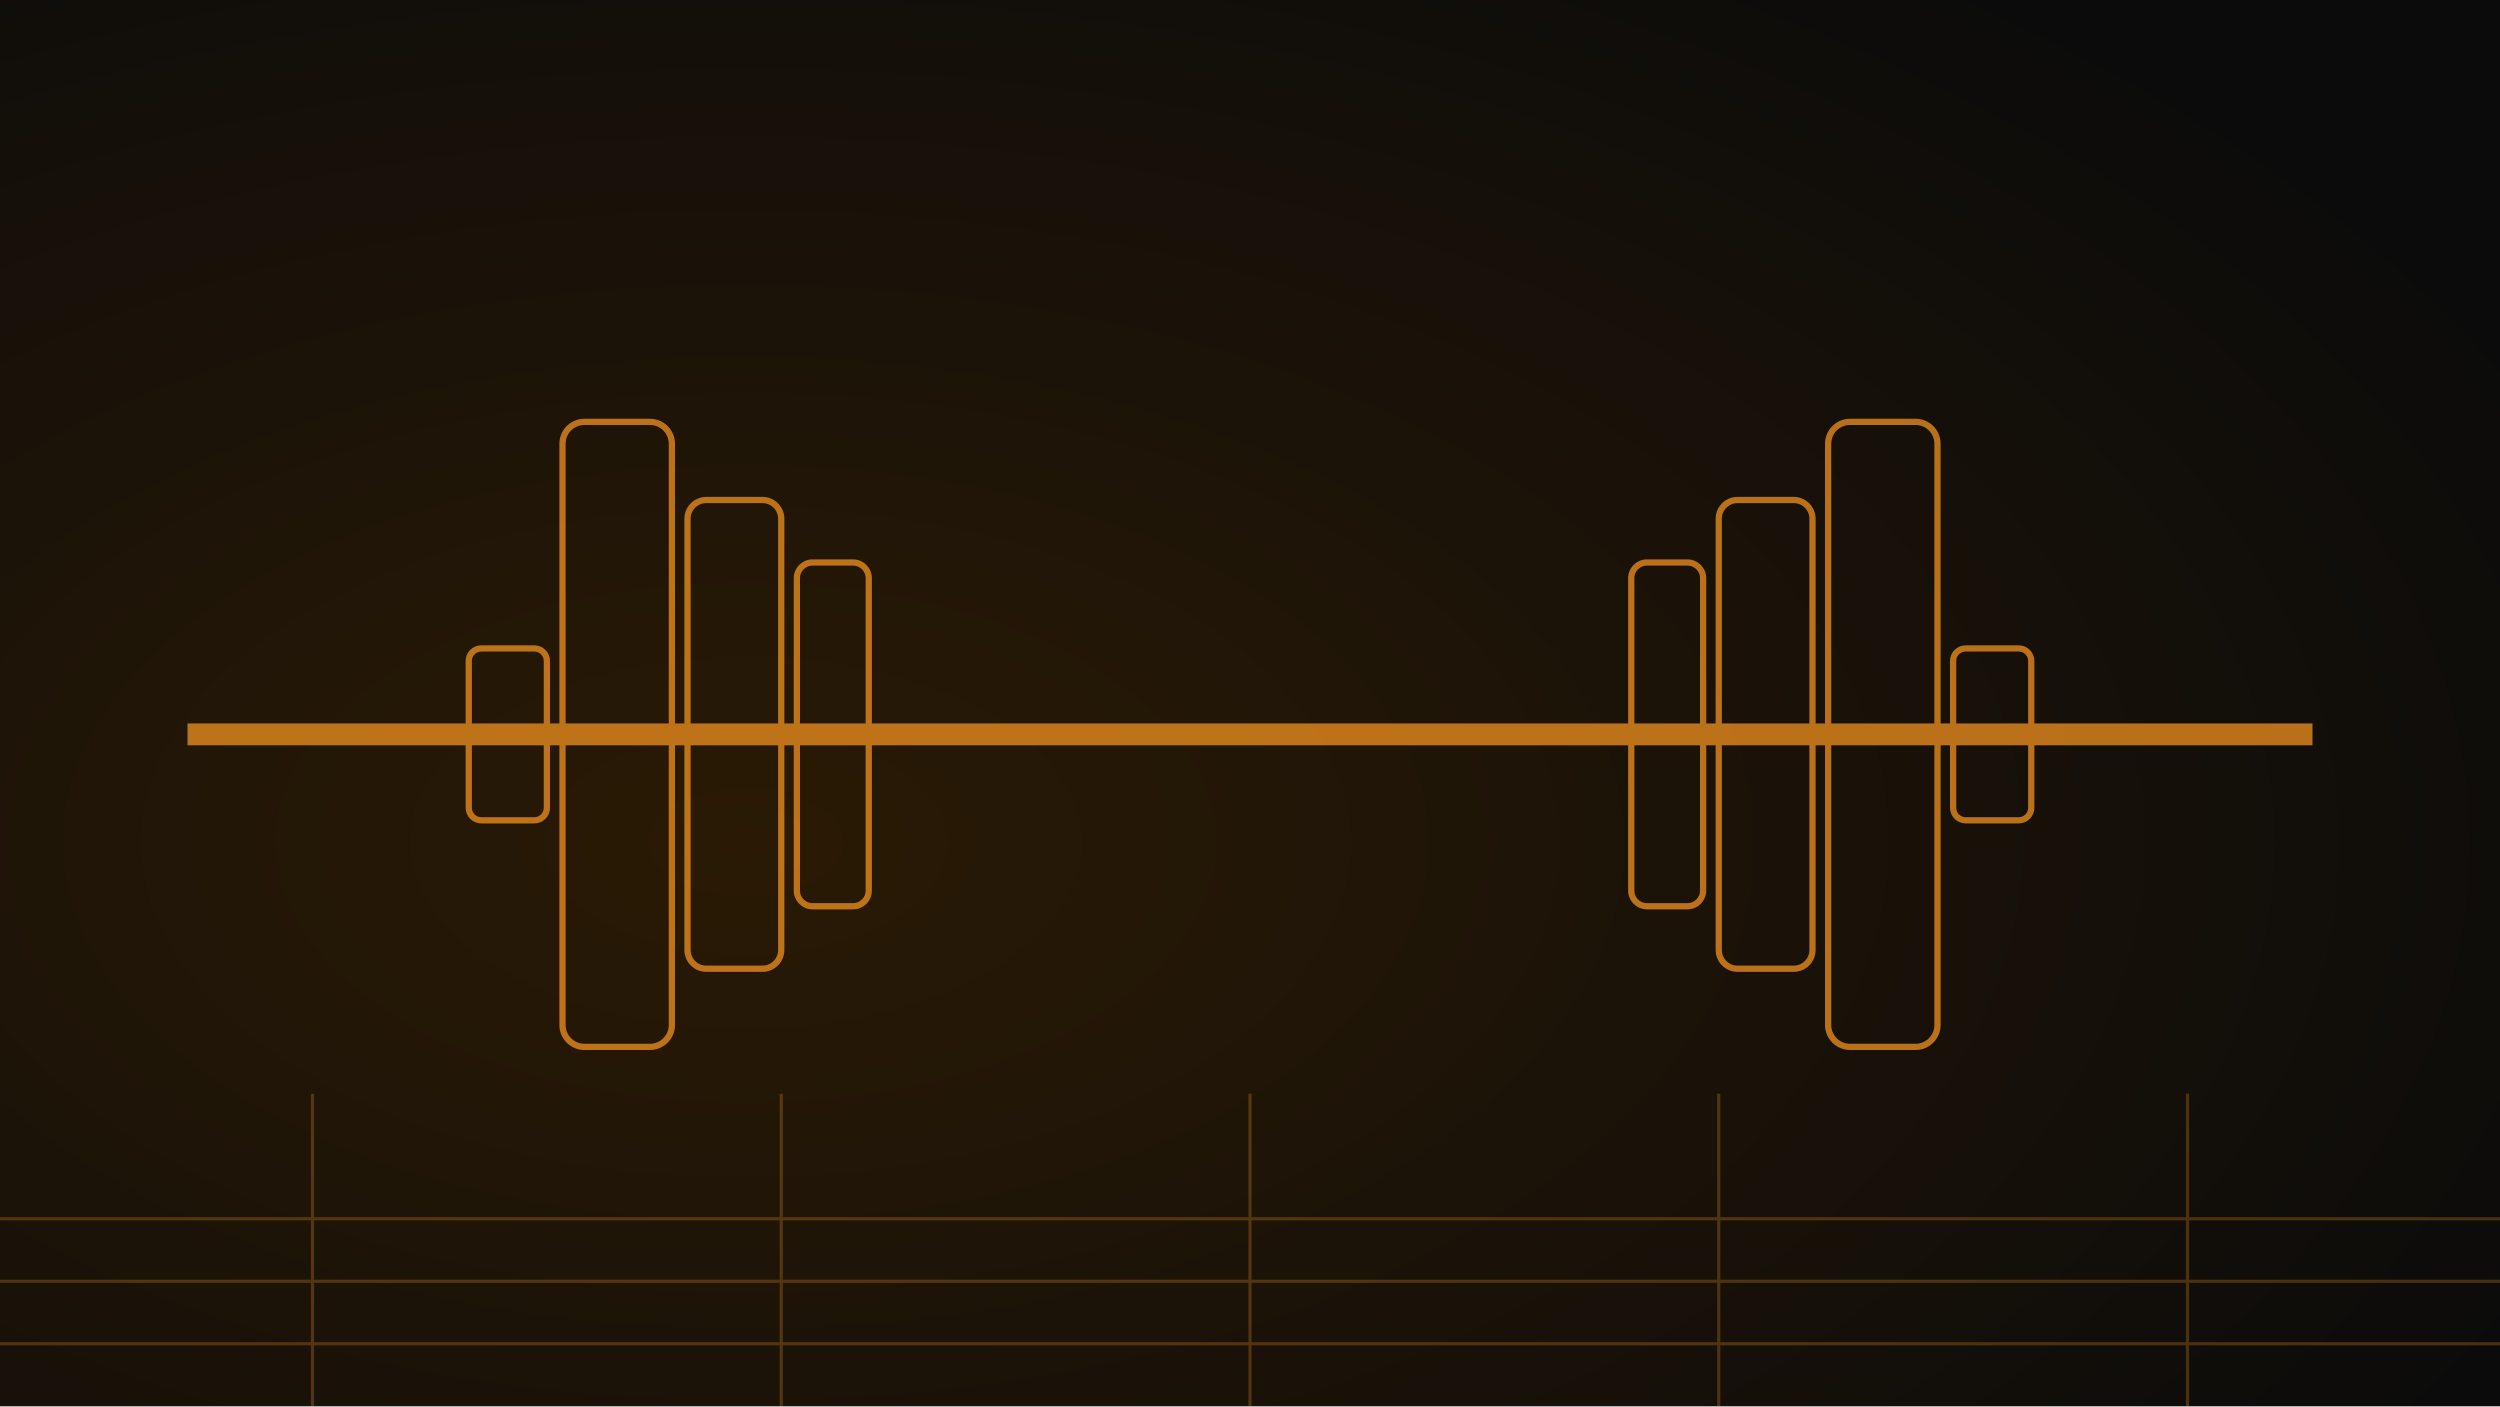
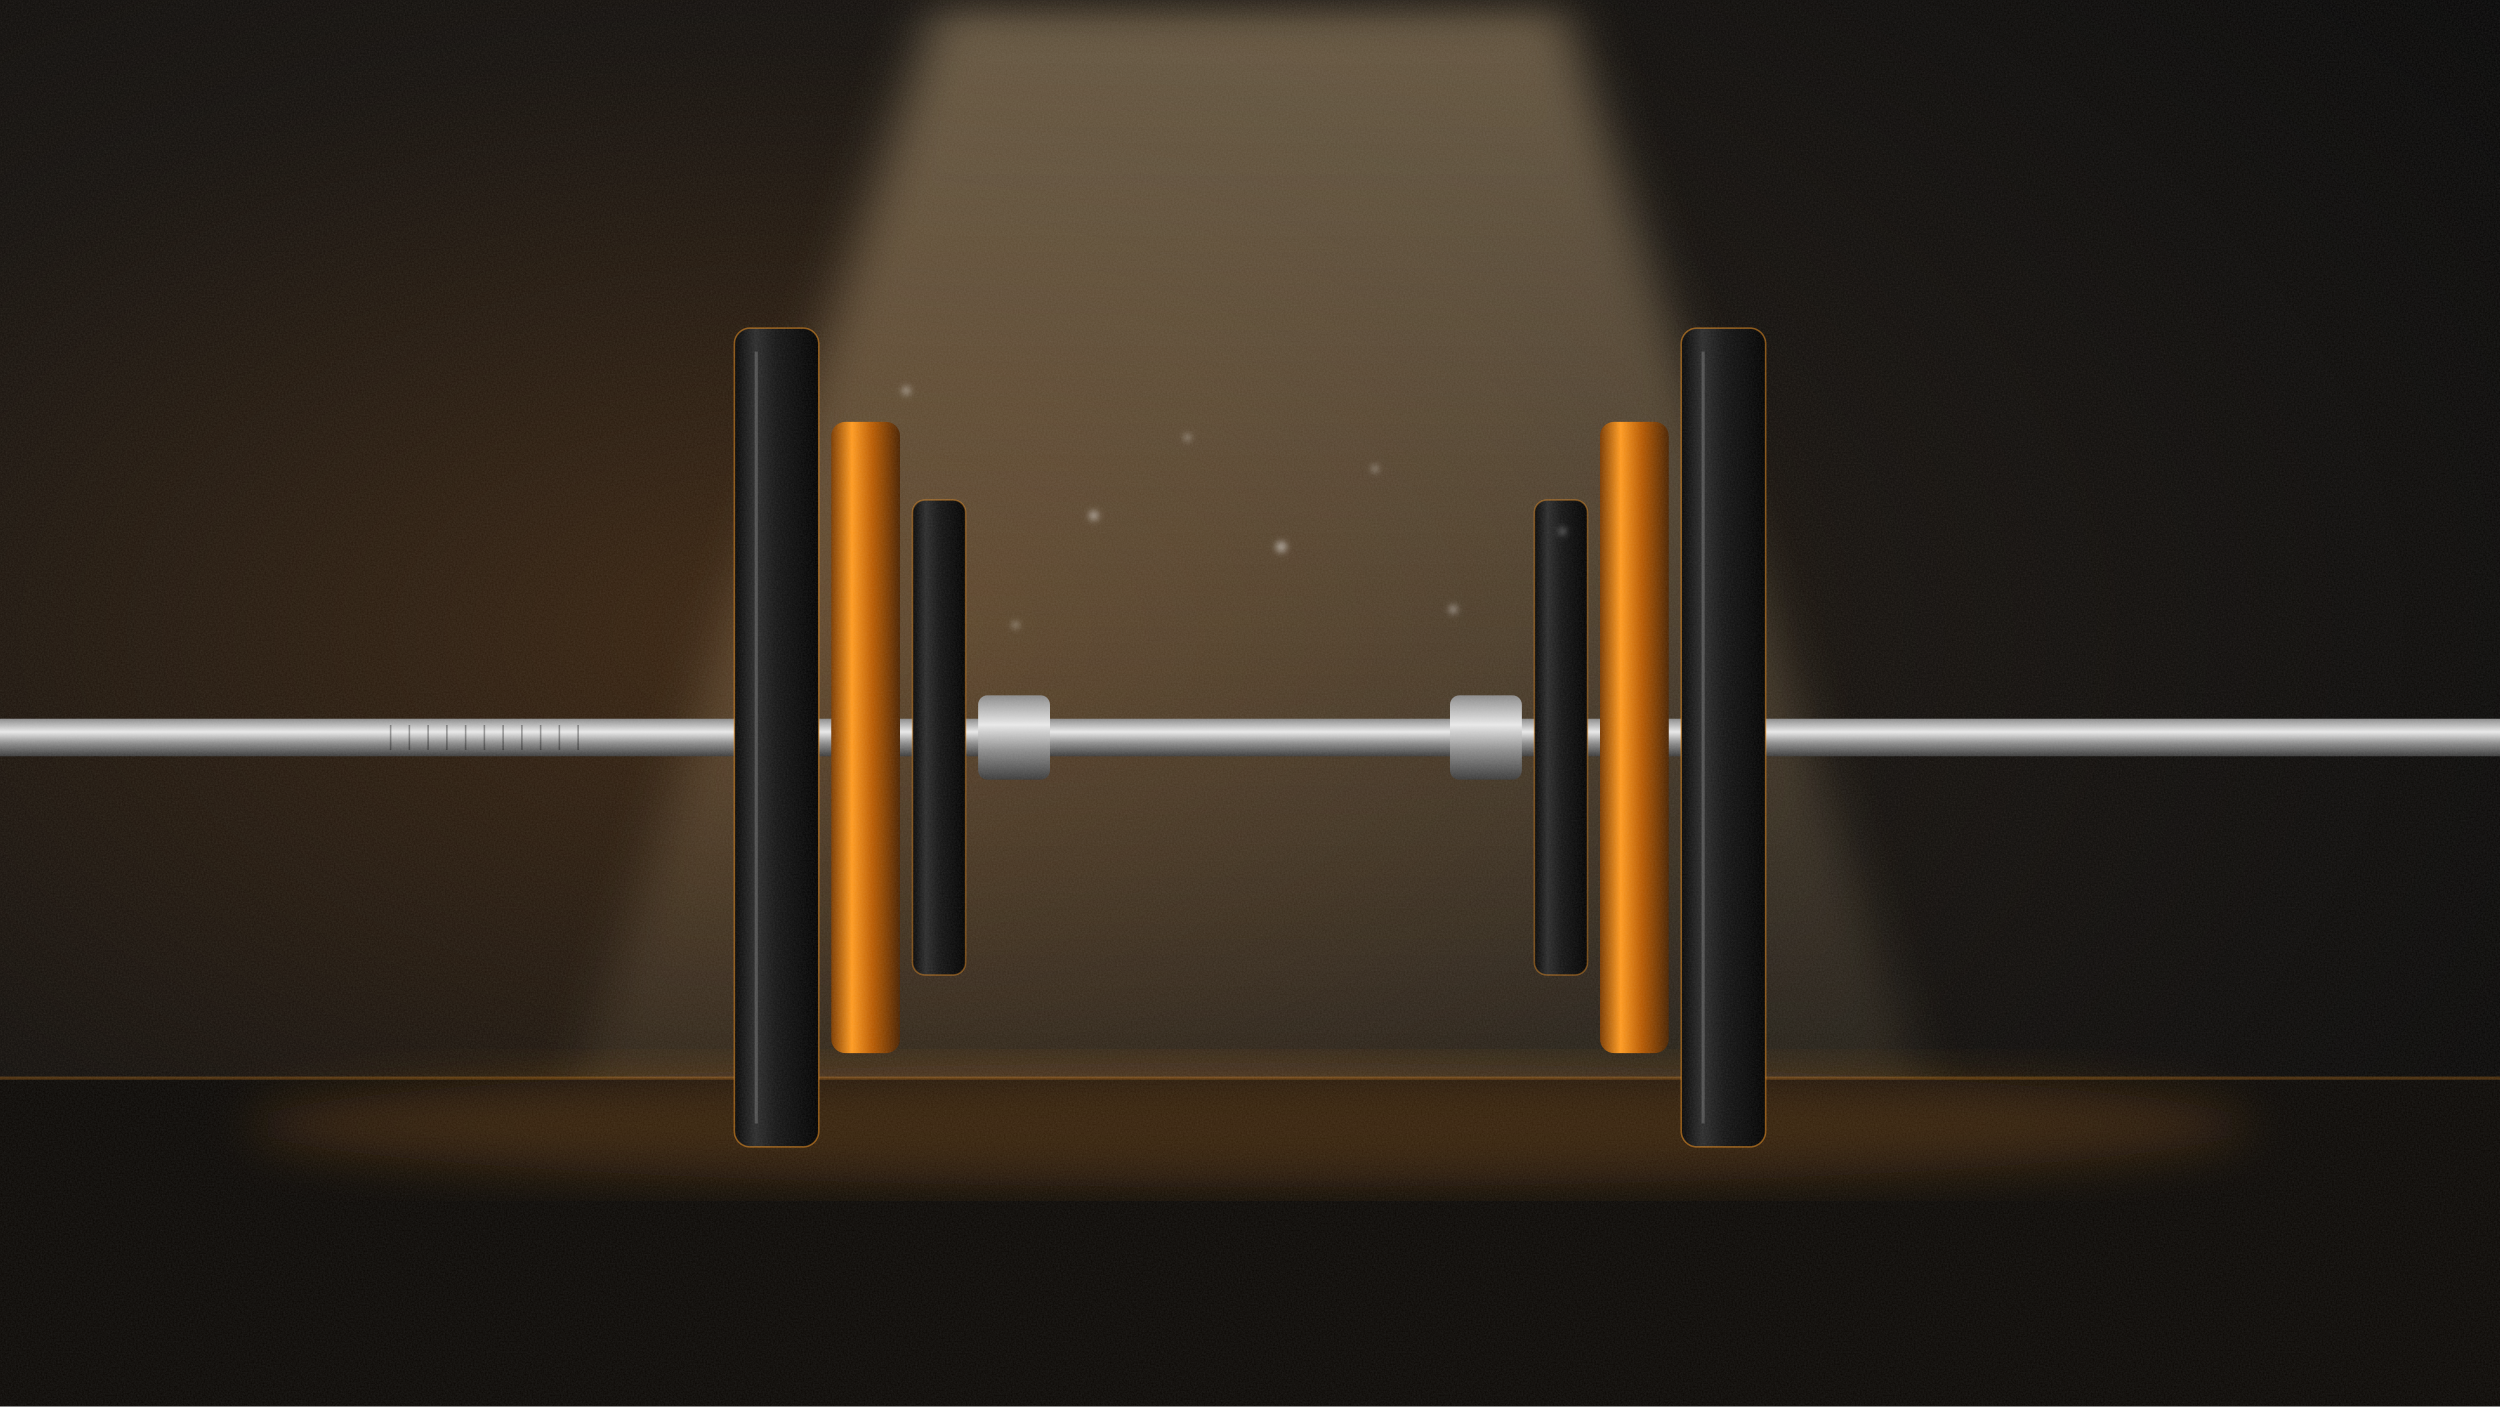
<svg xmlns="http://www.w3.org/2000/svg" viewBox="0 0 1600 900" preserveAspectRatio="xMidYMid slice">
  <defs>
-     <radialGradient id="g" cx="30%" cy="60%" r="80%">
-       <stop offset="0" stop-color="#2a1a05" />
-       <stop offset="1" stop-color="#0b0b0b" />
+     <radialGradient id="bg" cx="32%" cy="45%" r="85%">
+       <stop offset="0" stop-color="#3a2410" />
+       <stop offset=".5" stop-color="#14100c" />
+       <stop offset="1" stop-color="#050505" />
    </radialGradient>
+     <linearGradient id="steel" x1="0" y1="0" x2="0" y2="1">
+       <stop offset="0" stop-color="#8a8a8a" />
+       <stop offset=".35" stop-color="#e8e8e8" />
+       <stop offset=".65" stop-color="#8d8d8d" />
+       <stop offset="1" stop-color="#3b3b3b" />
+     </linearGradient>
+     <linearGradient id="plate" x1="0" y1="0" x2="1" y2="0">
+       <stop offset="0" stop-color="#050505" />
+       <stop offset=".25" stop-color="#2b2b2b" />
+       <stop offset=".5" stop-color="#151515" />
+       <stop offset="1" stop-color="#000" />
+     </linearGradient>
+     <linearGradient id="plateO" x1="0" y1="0" x2="1" y2="0">
+       <stop offset="0" stop-color="#7a3a00" />
+       <stop offset=".3" stop-color="#ff9a1f" />
+       <stop offset=".6" stop-color="#b85a00" />
+       <stop offset="1" stop-color="#4a2200" />
+     </linearGradient>
+     <linearGradient id="beam" x1="0" y1="0" x2="0" y2="1">
+       <stop offset="0" stop-color="#ffd9a0" stop-opacity=".35" />
+       <stop offset="1" stop-color="#ffd9a0" stop-opacity="0" />
+     </linearGradient>
+     <filter id="blur">
+       <feGaussianBlur stdDeviation="16" />
+     </filter>
+     <filter id="blur1">
+       <feGaussianBlur stdDeviation="2" />
+     </filter>
+     <filter id="grain" x="0" y="0" width="100%" height="100%">
+       <feTurbulence type="fractalNoise" baseFrequency=".9" numOctaves="2" seed="9" />
+       <feColorMatrix values="0 0 0 0 1  0 0 0 0 1  0 0 0 0 1  0 0 0 .55 0" />
+     </filter>
  </defs>
-   <rect width="1600" height="900" fill="url(#g)" />
-   <g fill="none" stroke="#ff9a1f" stroke-width="4" opacity=".7" transform="translate(0 20)">
-     <line x1="120" y1="450" x2="1480" y2="450" stroke-width="14" />
-     <rect x="360" y="250" width="70" height="400" rx="14" />
-     <rect x="440" y="300" width="60" height="300" rx="12" />
-     <rect x="510" y="340" width="46" height="220" rx="10" />
-     <rect x="1170" y="250" width="70" height="400" rx="14" />
-     <rect x="1100" y="300" width="60" height="300" rx="12" />
-     <rect x="1044" y="340" width="46" height="220" rx="10" />
-     <rect x="300" y="395" width="50" height="110" rx="8" />
-     <rect x="1250" y="395" width="50" height="110" rx="8" />
+   <rect width="1600" height="900" fill="url(#bg)" />
+   <polygon points="600,0 1000,0 1300,900 300,900" fill="url(#beam)" filter="url(#blur)" />
+   <rect y="690" width="1600" height="210" fill="#0b0805" />
+   <line x1="0" y1="690" x2="1600" y2="690" stroke="#ff9a1f" stroke-opacity=".25" stroke-width="2" />
+   <ellipse cx="800" cy="720" rx="640" ry="40" fill="#ff9a1f" fill-opacity=".18" filter="url(#blur)" />
+   <g transform="translate(0 20)">
+     <rect x="-20" y="440" width="1640" height="24" rx="6" fill="url(#steel)" />
+     <g stroke="#000" stroke-opacity=".35" stroke-width="1">
+       <path d="M250 444v16M262 444v16M274 444v16M286 444v16M298 444v16M310 444v16M322 444v16M334 444v16M346 444v16M358 444v16M370 444v16" />
+     </g>
+     <rect x="470" y="190" width="54" height="524" rx="10" fill="url(#plate)" stroke="#ff9a1f" stroke-opacity=".5" />
+     <rect x="532" y="250" width="44" height="404" rx="9" fill="url(#plateO)" />
+     <rect x="584" y="300" width="34" height="304" rx="8" fill="url(#plate)" stroke="#ff9a1f" stroke-opacity=".4" />
+     <rect x="626" y="425" width="46" height="54" rx="6" fill="url(#steel)" />
+     <rect x="1076" y="190" width="54" height="524" rx="10" fill="url(#plate)" stroke="#ff9a1f" stroke-opacity=".5" />
+     <rect x="1024" y="250" width="44" height="404" rx="9" fill="url(#plateO)" />
+     <rect x="982" y="300" width="34" height="304" rx="8" fill="url(#plate)" stroke="#ff9a1f" stroke-opacity=".4" />
+     <rect x="928" y="425" width="46" height="54" rx="6" fill="url(#steel)" />
+     <g stroke="#fff" stroke-opacity=".18" stroke-width="2">
+       <path d="M484 205v494M1090 205v494" />
+     </g>
  </g>
-   <g fill="none" stroke="#ff9a1f" stroke-width="2" opacity=".25">
-     <path d="M0 780 H1600 M0 820 H1600 M0 860 H1600" />
-     <path d="M200 700 V900 M500 700 V900 M800 700 V900 M1100 700 V900 M1400 700 V900" />
+   <g fill="#fff" filter="url(#blur1)" opacity=".5">
+     <circle cx="700" cy="330" r="3" />
+     <circle cx="760" cy="280" r="2" />
+     <circle cx="820" cy="350" r="3.5" />
+     <circle cx="880" cy="300" r="2" />
+     <circle cx="930" cy="390" r="2.5" />
+     <circle cx="650" cy="400" r="2" />
+     <circle cx="1000" cy="340" r="2" />
+     <circle cx="580" cy="250" r="2.5" />
  </g>
+   <rect width="1600" height="900" filter="url(#grain)" opacity=".16" />
</svg>
